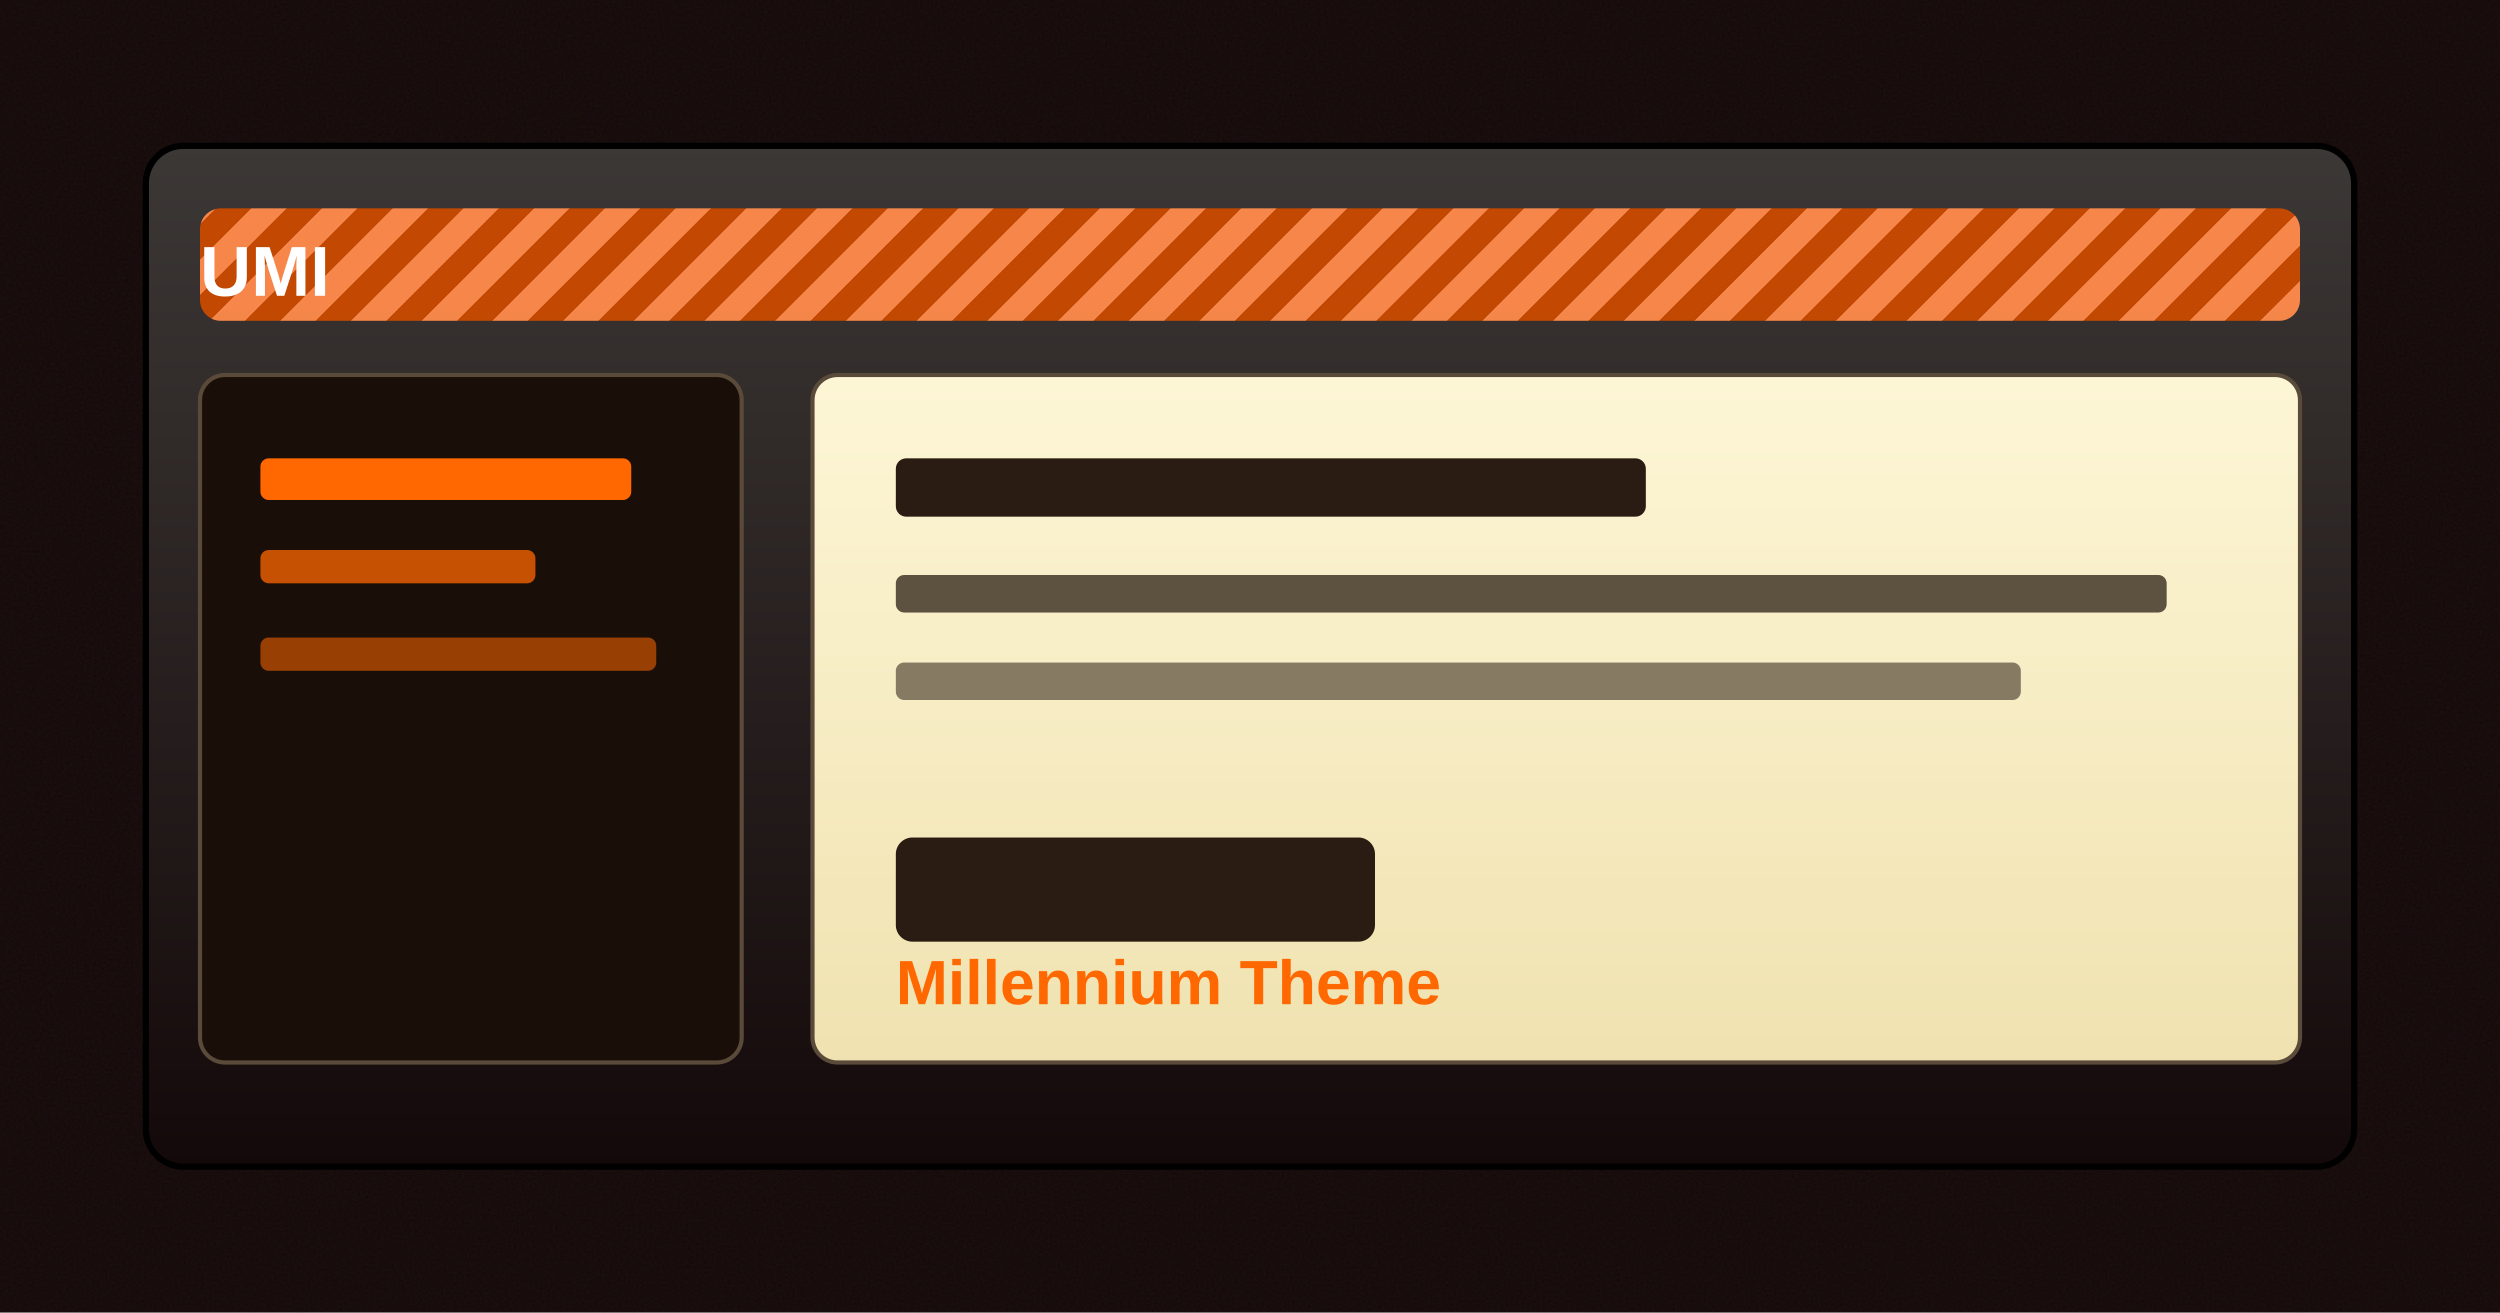
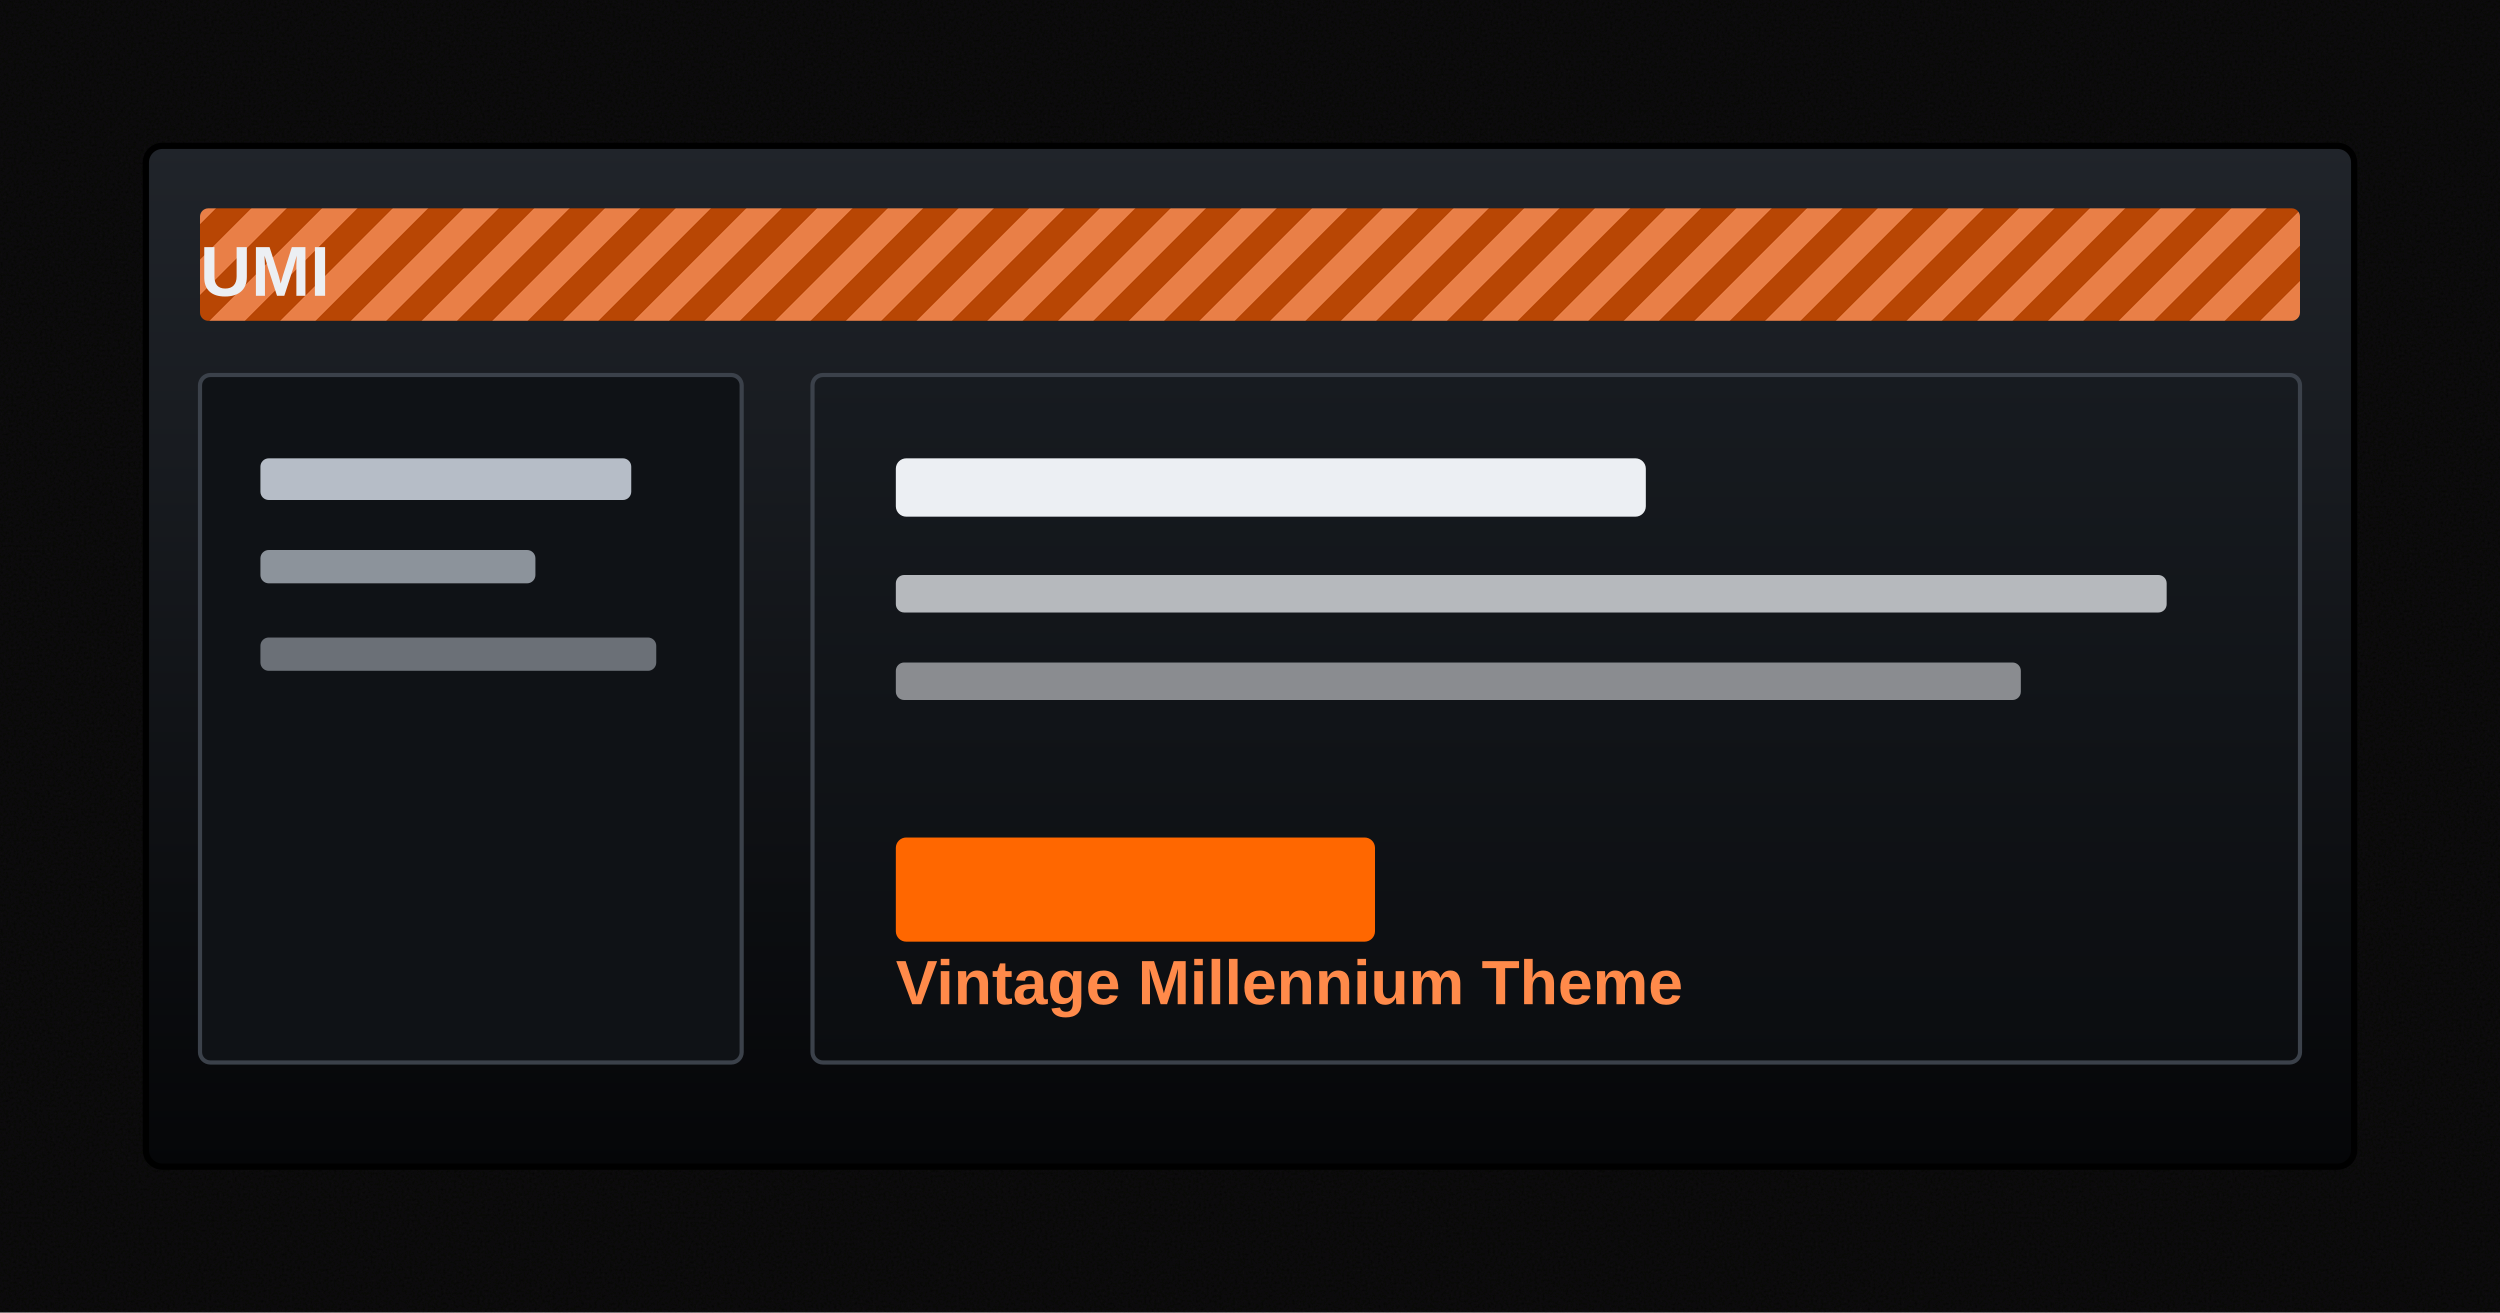
<svg xmlns="http://www.w3.org/2000/svg" width="1200" height="630" viewBox="0 0 1200 630" role="img" aria-labelledby="title desc">
  <defs>
    <filter id="grain">
      <feTurbulence type="fractalNoise" baseFrequency="0.8" numOctaves="2" seed="7" />
      <feColorMatrix values="0 0 0 0 0.06 0 0 0 0 0.035 0 0 0 0 0.02 0 0 0 0.22 0" />
    </filter>
    <linearGradient id="chrome" x1="0" y1="0" x2="0" y2="1">
-       <stop offset="0" stop-color="#3c3836" />
-       <stop offset="1" stop-color="#14090a" />
+       <stop offset="0" stop-color="#20242a" />
+       <stop offset="1" stop-color="#050608" />
    </linearGradient>
-     <linearGradient id="paper" x1="0" y1="0" x2="0" y2="1">
-       <stop offset="0" stop-color="#fdf6d6" />
-       <stop offset="1" stop-color="#f0e2b0" />
+     <linearGradient id="panel" x1="0" y1="0" x2="0" y2="1">
+       <stop offset="0" stop-color="#171b20" />
+       <stop offset="1" stop-color="#0b0d10" />
    </linearGradient>
    <pattern id="hazard" width="24" height="24" patternUnits="userSpaceOnUse" patternTransform="rotate(45)">
      <rect width="12" height="24" fill="#C94A00" />
      <rect x="12" width="12" height="24" fill="#FF8A4A" />
    </pattern>
  </defs>
-   <rect width="1200" height="630" fill="#14090a" />
+   <rect width="1200" height="630" fill="#050608" />
  <rect width="1200" height="630" filter="url(#grain)" opacity="0.8" />
-   <rect x="70" y="70" width="1060" height="490" rx="18" fill="url(#chrome)" stroke="#000" stroke-width="3" />
-   <rect x="96" y="100" width="1008" height="54" rx="10" fill="url(#hazard)" opacity="0.95" />
-   <rect x="96" y="180" width="260" height="330" rx="12" fill="#1a0e08" stroke="#5a4a3a" stroke-width="2" />
-   <rect x="390" y="180" width="714" height="330" rx="12" fill="url(#paper)" stroke="#5a4a3a" stroke-width="2" />
-   <g fill="#ff6700">
+   <rect x="70" y="70" width="1060" height="490" rx="8" fill="url(#chrome)" stroke="#000" stroke-width="3" />
+   <rect x="96" y="100" width="1008" height="54" rx="4" fill="url(#hazard)" opacity="0.9" />
+   <rect x="96" y="180" width="260" height="330" rx="5" fill="#0f1216" stroke="#3b414a" stroke-width="2" />
+   <rect x="390" y="180" width="714" height="330" rx="5" fill="url(#panel)" stroke="#3b414a" stroke-width="2" />
+   <g fill="#b6bdc7">
    <rect x="125" y="220" width="178" height="20" rx="4" />
    <rect x="125" y="264" width="132" height="16" rx="4" opacity="0.75" />
    <rect x="125" y="306" width="190" height="16" rx="4" opacity="0.55" />
  </g>
-   <g fill="#2a1c12">
+   <g fill="#eceff3">
    <rect x="430" y="220" width="360" height="28" rx="5" />
    <rect x="430" y="276" width="610" height="18" rx="4" opacity="0.75" />
    <rect x="430" y="318" width="540" height="18" rx="4" opacity="0.55" />
-     <rect x="430" y="402" width="230" height="50" rx="8" />
+     <rect x="430" y="402" width="230" height="50" rx="5" fill="#ff6700" />
  </g>
-   <text x="96" y="142" fill="#fff" font-family="Arial, Helvetica, sans-serif" font-size="34" font-weight="700">UMI</text>
-   <text x="430" y="482" fill="#ff6700" font-family="Arial, Helvetica, sans-serif" font-size="30" font-weight="700">Millennium Theme</text>
+   <text x="96" y="142" fill="#eceff3" font-family="Arial, Helvetica, sans-serif" font-size="34" font-weight="700">UMI</text>
+   <text x="430" y="482" fill="#ff8a4a" font-family="Arial, Helvetica, sans-serif" font-size="30" font-weight="700">Vintage Millennium Theme</text>
</svg>
